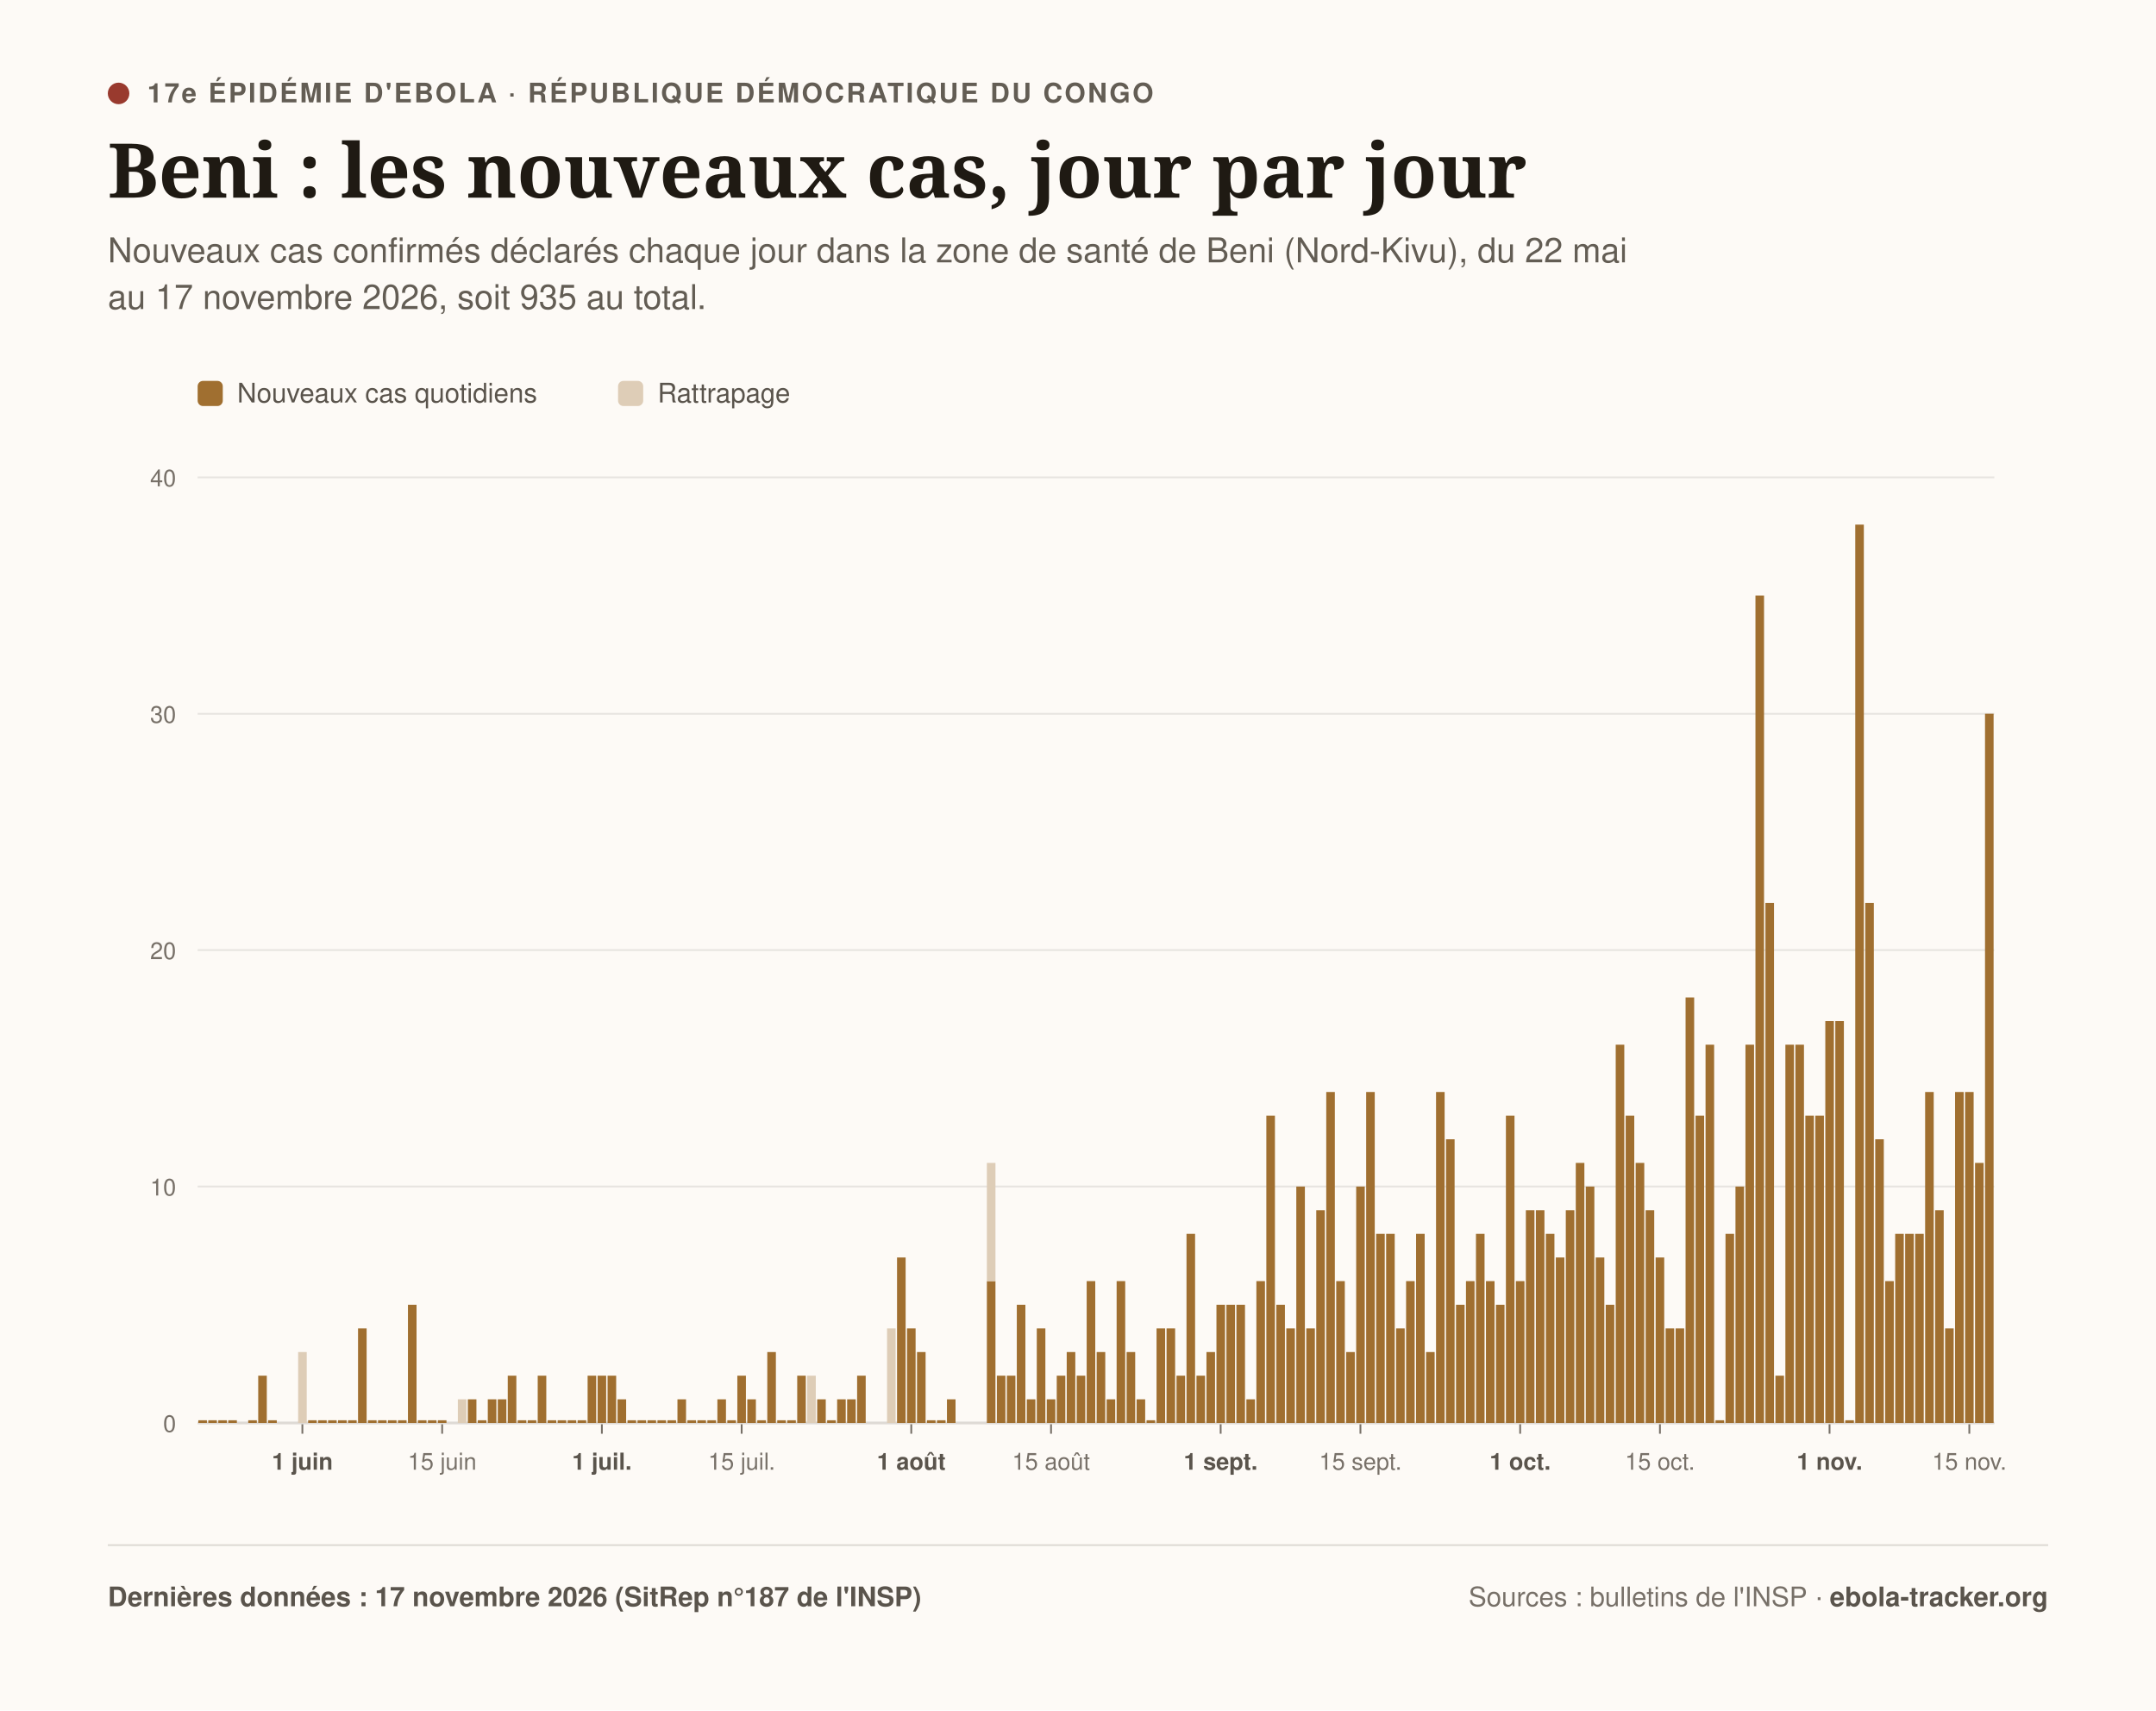
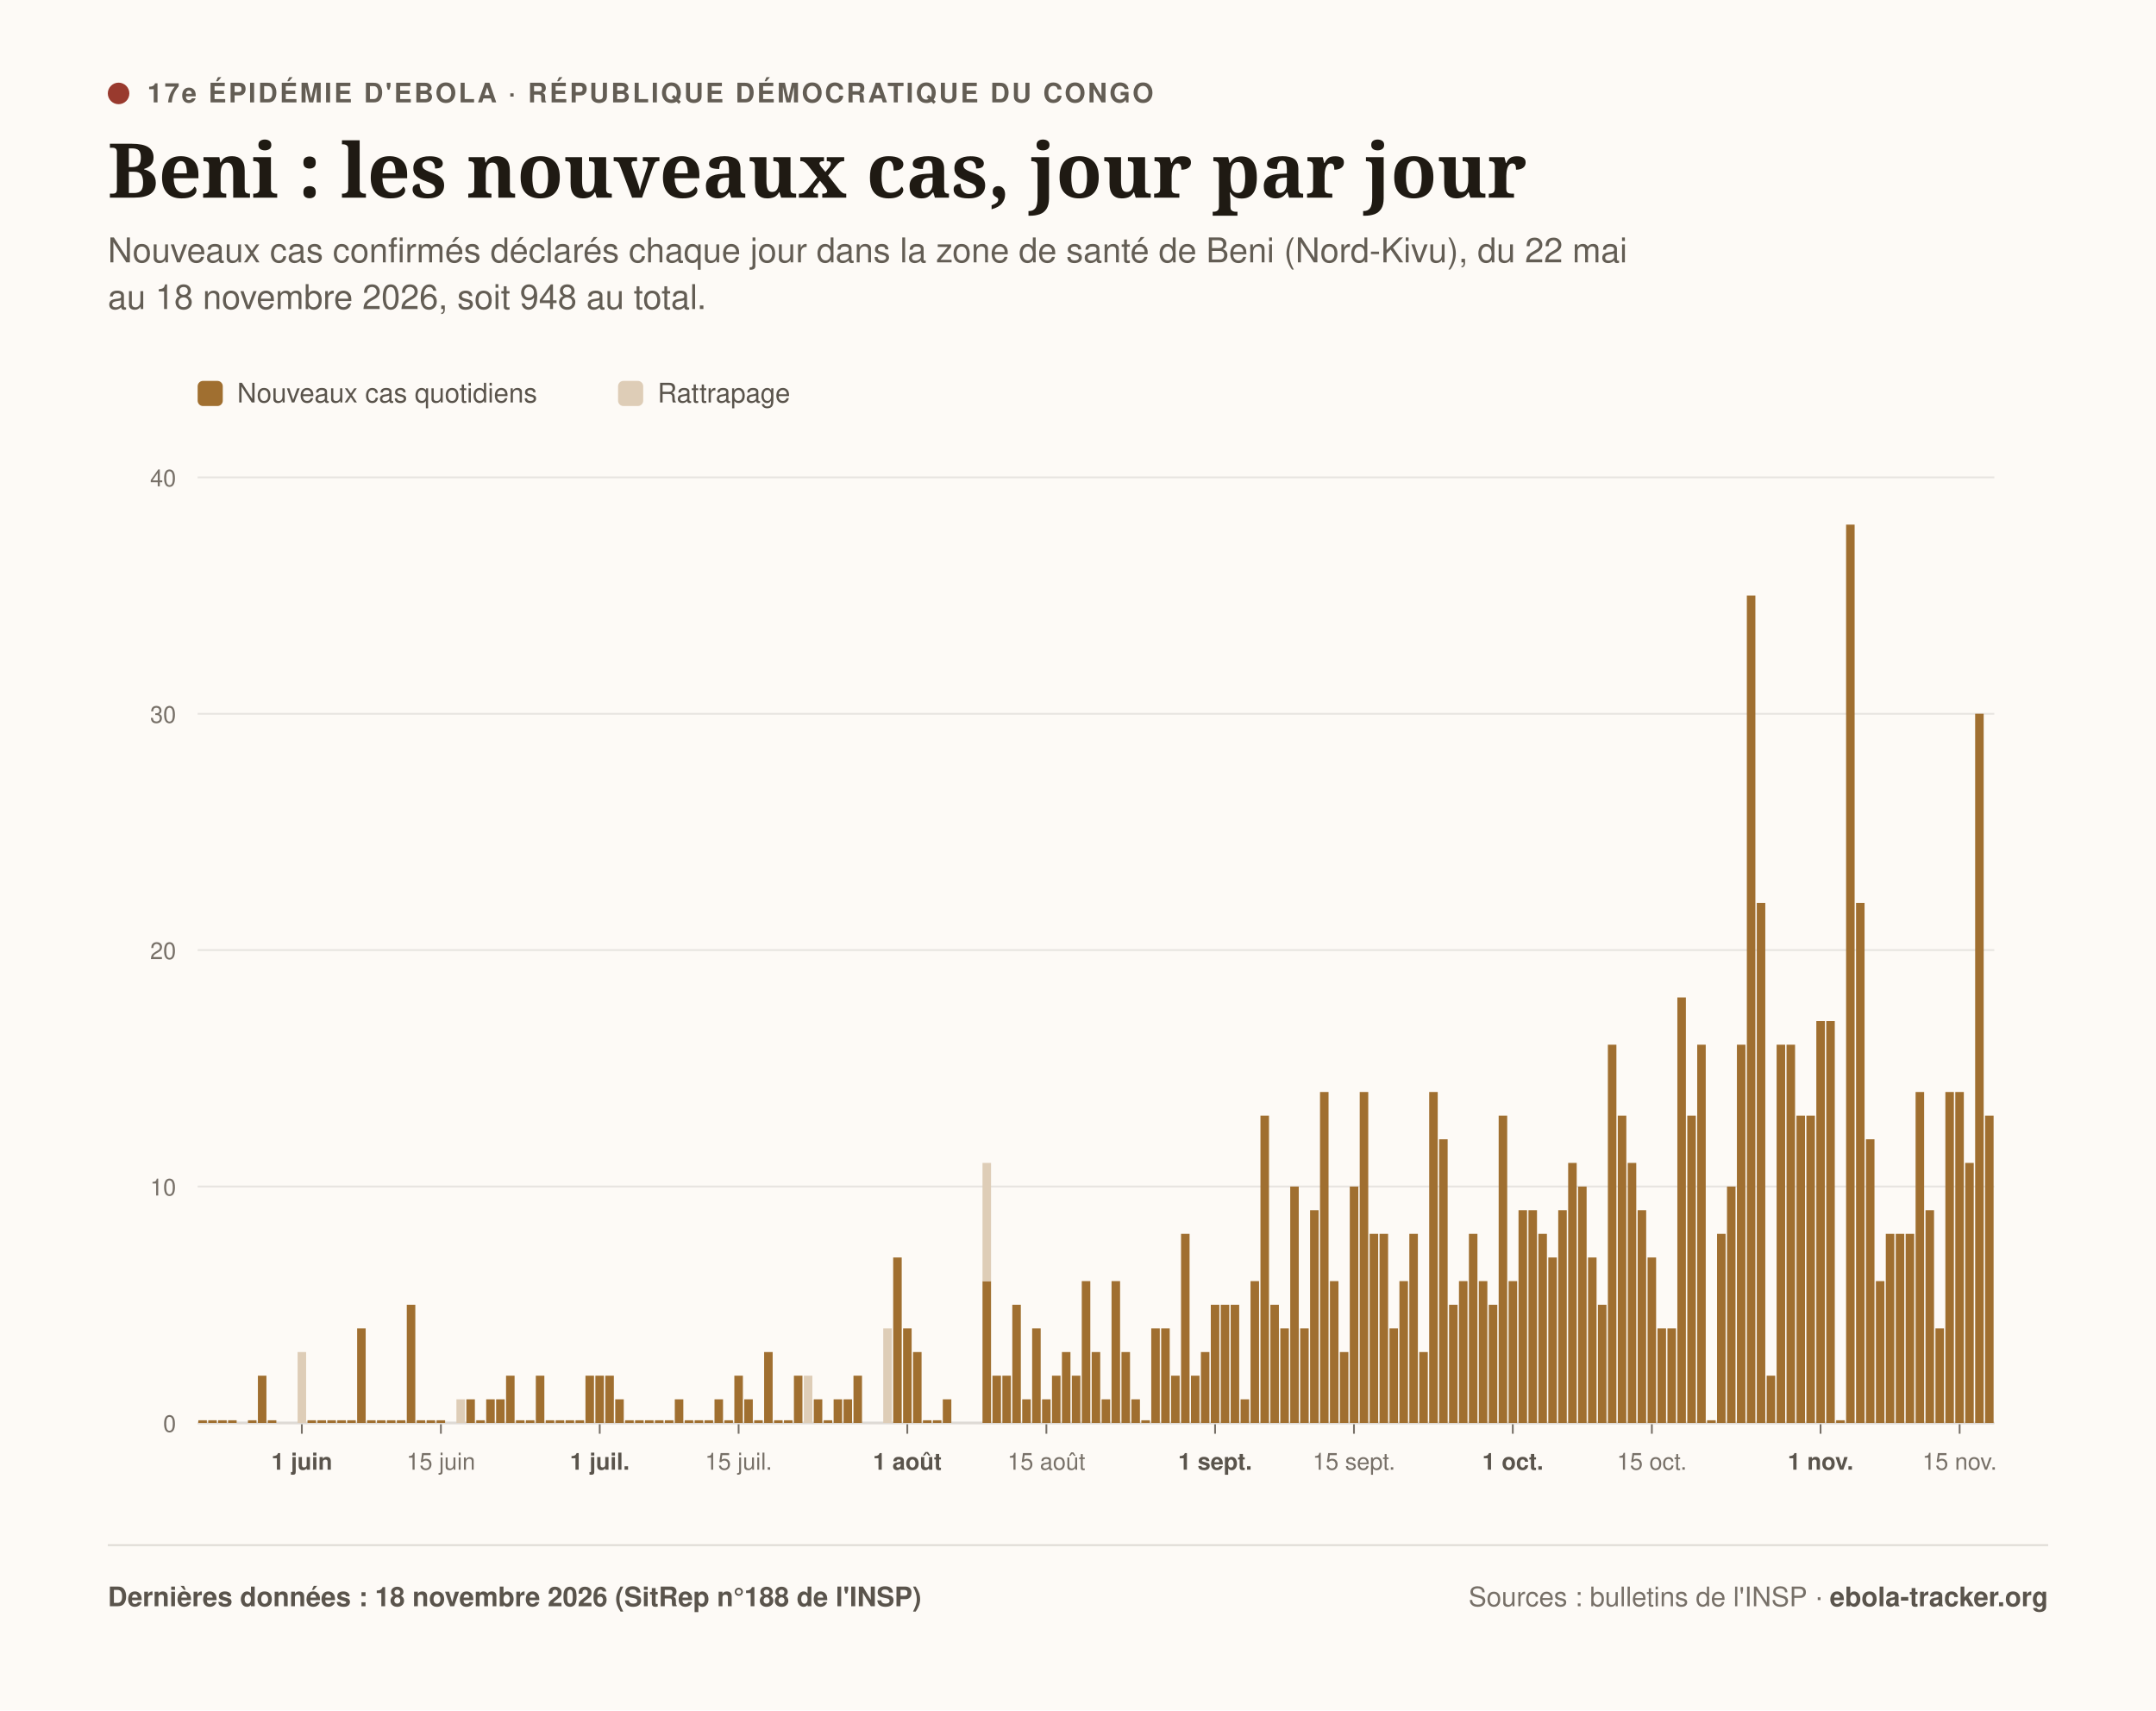
- <svg xmlns="http://www.w3.org/2000/svg" viewBox="0 0 1200 952" role="img" aria-label="Beni : les nouveaux cas, jour par jour. Nouveaux cas confirmés déclarés chaque jour dans la zone de santé de Beni (Nord-Kivu), du 22 mai au 17 novembre 2026, soit 935 au total.">
+ <svg xmlns="http://www.w3.org/2000/svg" viewBox="0 0 1200 952" role="img" aria-label="Beni : les nouveaux cas, jour par jour. Nouveaux cas confirmés déclarés chaque jour dans la zone de santé de Beni (Nord-Kivu), du 22 mai au 18 novembre 2026, soit 948 au total.">
  <rect width="1200" height="952" fill="#FDFAF6" />
  <circle cx="66" cy="52" r="6" fill="#993A2E" />
  <text x="82.0" y="57.0" font-family="'Public Sans',Helvetica,Arial,sans-serif" font-size="15" font-weight="700" fill="#635D54" text-anchor="start" letter-spacing=".08em">17e ÉPIDÉMIE D'EBOLA · RÉPUBLIQUE DÉMOCRATIQUE DU CONGO</text>
  <text x="60.0" y="110.0" font-family="'Source Serif 4',Georgia,serif" font-size="42" font-weight="600" fill="#1F1A13" text-anchor="start">Beni : les nouveaux cas, jour par jour</text>
  <text x="60.0" y="146.0" font-family="'Public Sans',Helvetica,Arial,sans-serif" font-size="19" font-weight="400" fill="#635D54" text-anchor="start">Nouveaux cas confirmés déclarés chaque jour dans la zone de santé de Beni (Nord-Kivu), du 22 mai</text>
-   <text x="60.0" y="172.0" font-family="'Public Sans',Helvetica,Arial,sans-serif" font-size="19" font-weight="400" fill="#635D54" text-anchor="start">au 17 novembre 2026, soit 935 au total.</text>
+   <text x="60.0" y="172.0" font-family="'Public Sans',Helvetica,Arial,sans-serif" font-size="19" font-weight="400" fill="#635D54" text-anchor="start">au 18 novembre 2026, soit 948 au total.</text>
  <rect x="110" y="212" width="14" height="14" rx="3" fill="#A06F30" />
  <text x="132.0" y="224.0" font-family="'Public Sans',Helvetica,Arial,sans-serif" font-size="15" font-weight="400" fill="#5A544C" text-anchor="start">Nouveaux cas quotidiens</text>
  <rect x="344" y="212" width="14" height="14" rx="3" fill="#decdb7" />
  <text x="366.0" y="224.0" font-family="'Public Sans',Helvetica,Arial,sans-serif" font-size="15" font-weight="400" fill="#5A544C" text-anchor="start">Rattrapage</text>
  <line x1="110" x2="1110" y1="792.0" y2="792.0" stroke="#E7E4E0" />
  <text x="98.0" y="797.0" font-family="'Public Sans',Helvetica,Arial,sans-serif" font-size="13" font-weight="400" fill="#777068" text-anchor="end">0</text>
  <line x1="110" x2="1110" y1="660.4" y2="660.4" stroke="#E7E4E0" />
  <text x="98.0" y="665.4" font-family="'Public Sans',Helvetica,Arial,sans-serif" font-size="13" font-weight="400" fill="#777068" text-anchor="end">10</text>
  <line x1="110" x2="1110" y1="528.8" y2="528.8" stroke="#E7E4E0" />
  <text x="98.0" y="533.8" font-family="'Public Sans',Helvetica,Arial,sans-serif" font-size="13" font-weight="400" fill="#777068" text-anchor="end">20</text>
  <line x1="110" x2="1110" y1="397.3" y2="397.3" stroke="#E7E4E0" />
  <text x="98.0" y="402.3" font-family="'Public Sans',Helvetica,Arial,sans-serif" font-size="13" font-weight="400" fill="#777068" text-anchor="end">30</text>
  <line x1="110" x2="1110" y1="265.7" y2="265.7" stroke="#E7E4E0" />
  <text x="98.0" y="270.7" font-family="'Public Sans',Helvetica,Arial,sans-serif" font-size="13" font-weight="400" fill="#777068" text-anchor="end">40</text>
-   <line x1="168.3" x2="168.3" y1="792" y2="798" stroke="#777068" />
-   <text x="168.3" y="818.0" font-family="'Public Sans',Helvetica,Arial,sans-serif" font-size="13" font-weight="600" fill="#5A544C" text-anchor="middle">1 juin</text>
-   <line x1="246.1" x2="246.1" y1="792" y2="798" stroke="#777068" />
-   <text x="246.1" y="818.0" font-family="'Public Sans',Helvetica,Arial,sans-serif" font-size="13" font-weight="400" fill="#777068" text-anchor="middle">15 juin</text>
-   <line x1="335.0" x2="335.0" y1="792" y2="798" stroke="#777068" />
-   <text x="335.0" y="818.0" font-family="'Public Sans',Helvetica,Arial,sans-serif" font-size="13" font-weight="600" fill="#5A544C" text-anchor="middle">1 juil.</text>
-   <line x1="412.8" x2="412.8" y1="792" y2="798" stroke="#777068" />
-   <text x="412.8" y="818.0" font-family="'Public Sans',Helvetica,Arial,sans-serif" font-size="13" font-weight="400" fill="#777068" text-anchor="middle">15 juil.</text>
-   <line x1="507.2" x2="507.2" y1="792" y2="798" stroke="#777068" />
-   <text x="507.2" y="818.0" font-family="'Public Sans',Helvetica,Arial,sans-serif" font-size="13" font-weight="600" fill="#5A544C" text-anchor="middle">1 août</text>
-   <line x1="585.0" x2="585.0" y1="792" y2="798" stroke="#777068" />
-   <text x="585.0" y="818.0" font-family="'Public Sans',Helvetica,Arial,sans-serif" font-size="13" font-weight="400" fill="#777068" text-anchor="middle">15 août</text>
-   <line x1="679.4" x2="679.4" y1="792" y2="798" stroke="#777068" />
-   <text x="679.4" y="818.0" font-family="'Public Sans',Helvetica,Arial,sans-serif" font-size="13" font-weight="600" fill="#5A544C" text-anchor="middle">1 sept.</text>
-   <line x1="757.2" x2="757.2" y1="792" y2="798" stroke="#777068" />
-   <text x="757.2" y="818.0" font-family="'Public Sans',Helvetica,Arial,sans-serif" font-size="13" font-weight="400" fill="#777068" text-anchor="middle">15 sept.</text>
-   <line x1="846.1" x2="846.1" y1="792" y2="798" stroke="#777068" />
-   <text x="846.1" y="818.0" font-family="'Public Sans',Helvetica,Arial,sans-serif" font-size="13" font-weight="600" fill="#5A544C" text-anchor="middle">1 oct.</text>
-   <line x1="923.9" x2="923.9" y1="792" y2="798" stroke="#777068" />
-   <text x="923.9" y="818.0" font-family="'Public Sans',Helvetica,Arial,sans-serif" font-size="13" font-weight="400" fill="#777068" text-anchor="middle">15 oct.</text>
-   <line x1="1018.3" x2="1018.3" y1="792" y2="798" stroke="#777068" />
-   <text x="1018.3" y="818.0" font-family="'Public Sans',Helvetica,Arial,sans-serif" font-size="13" font-weight="600" fill="#5A544C" text-anchor="middle">1 nov.</text>
-   <line x1="1096.1" x2="1096.1" y1="792" y2="798" stroke="#777068" />
-   <text x="1096.1" y="818.0" font-family="'Public Sans',Helvetica,Arial,sans-serif" font-size="13" font-weight="400" fill="#777068" text-anchor="middle">15 nov.</text>
+   <line x1="168.0" x2="168.0" y1="792" y2="798" stroke="#777068" />
+   <text x="168.0" y="818.0" font-family="'Public Sans',Helvetica,Arial,sans-serif" font-size="13" font-weight="600" fill="#5A544C" text-anchor="middle">1 juin</text>
+   <line x1="245.4" x2="245.4" y1="792" y2="798" stroke="#777068" />
+   <text x="245.4" y="818.0" font-family="'Public Sans',Helvetica,Arial,sans-serif" font-size="13" font-weight="400" fill="#777068" text-anchor="middle">15 juin</text>
+   <line x1="333.8" x2="333.8" y1="792" y2="798" stroke="#777068" />
+   <text x="333.8" y="818.0" font-family="'Public Sans',Helvetica,Arial,sans-serif" font-size="13" font-weight="600" fill="#5A544C" text-anchor="middle">1 juil.</text>
+   <line x1="411.1" x2="411.1" y1="792" y2="798" stroke="#777068" />
+   <text x="411.1" y="818.0" font-family="'Public Sans',Helvetica,Arial,sans-serif" font-size="13" font-weight="400" fill="#777068" text-anchor="middle">15 juil.</text>
+   <line x1="505.0" x2="505.0" y1="792" y2="798" stroke="#777068" />
+   <text x="505.0" y="818.0" font-family="'Public Sans',Helvetica,Arial,sans-serif" font-size="13" font-weight="600" fill="#5A544C" text-anchor="middle">1 août</text>
+   <line x1="582.4" x2="582.4" y1="792" y2="798" stroke="#777068" />
+   <text x="582.4" y="818.0" font-family="'Public Sans',Helvetica,Arial,sans-serif" font-size="13" font-weight="400" fill="#777068" text-anchor="middle">15 août</text>
+   <line x1="676.3" x2="676.3" y1="792" y2="798" stroke="#777068" />
+   <text x="676.3" y="818.0" font-family="'Public Sans',Helvetica,Arial,sans-serif" font-size="13" font-weight="600" fill="#5A544C" text-anchor="middle">1 sept.</text>
+   <line x1="753.6" x2="753.6" y1="792" y2="798" stroke="#777068" />
+   <text x="753.6" y="818.0" font-family="'Public Sans',Helvetica,Arial,sans-serif" font-size="13" font-weight="400" fill="#777068" text-anchor="middle">15 sept.</text>
+   <line x1="842.0" x2="842.0" y1="792" y2="798" stroke="#777068" />
+   <text x="842.0" y="818.0" font-family="'Public Sans',Helvetica,Arial,sans-serif" font-size="13" font-weight="600" fill="#5A544C" text-anchor="middle">1 oct.</text>
+   <line x1="919.4" x2="919.4" y1="792" y2="798" stroke="#777068" />
+   <text x="919.4" y="818.0" font-family="'Public Sans',Helvetica,Arial,sans-serif" font-size="13" font-weight="400" fill="#777068" text-anchor="middle">15 oct.</text>
+   <line x1="1013.3" x2="1013.3" y1="792" y2="798" stroke="#777068" />
+   <text x="1013.3" y="818.0" font-family="'Public Sans',Helvetica,Arial,sans-serif" font-size="13" font-weight="600" fill="#5A544C" text-anchor="middle">1 nov.</text>
+   <line x1="1090.7" x2="1090.7" y1="792" y2="798" stroke="#777068" />
+   <text x="1090.7" y="818.0" font-family="'Public Sans',Helvetica,Arial,sans-serif" font-size="13" font-weight="400" fill="#777068" text-anchor="middle">15 nov.</text>
  <line x1="110" x2="1110" y1="792" y2="792" stroke="#DEDAD5" stroke-width="1.5" />
-   <rect x="110.39" y="790.50" width="4.78" height="1.50" fill="#A06F30" />
-   <rect x="115.94" y="790.50" width="4.78" height="1.50" fill="#A06F30" />
-   <rect x="121.50" y="790.50" width="4.78" height="1.50" fill="#A06F30" />
-   <rect x="127.06" y="790.50" width="4.78" height="1.50" fill="#A06F30" />
-   <rect x="138.17" y="790.50" width="4.78" height="1.50" fill="#A06F30" />
-   <rect x="143.72" y="765.68" width="4.78" height="26.32" fill="#A06F30" />
-   <rect x="149.28" y="790.50" width="4.78" height="1.50" fill="#A06F30" />
-   <rect x="165.94" y="752.53" width="4.78" height="39.47" fill="#decdb7" />
-   <rect x="171.50" y="790.50" width="4.78" height="1.50" fill="#A06F30" />
-   <rect x="177.06" y="790.50" width="4.78" height="1.50" fill="#A06F30" />
-   <rect x="182.61" y="790.50" width="4.78" height="1.50" fill="#A06F30" />
-   <rect x="188.17" y="790.50" width="4.78" height="1.50" fill="#A06F30" />
-   <rect x="193.72" y="790.50" width="4.78" height="1.50" fill="#A06F30" />
-   <rect x="199.28" y="739.37" width="4.78" height="52.63" fill="#A06F30" />
-   <rect x="204.83" y="790.50" width="4.78" height="1.50" fill="#A06F30" />
-   <rect x="210.39" y="790.50" width="4.78" height="1.50" fill="#A06F30" />
-   <rect x="215.94" y="790.50" width="4.78" height="1.50" fill="#A06F30" />
-   <rect x="221.50" y="790.50" width="4.78" height="1.50" fill="#A06F30" />
-   <rect x="227.06" y="726.21" width="4.78" height="65.79" fill="#A06F30" />
-   <rect x="232.61" y="790.50" width="4.78" height="1.50" fill="#A06F30" />
-   <rect x="238.17" y="790.50" width="4.78" height="1.50" fill="#A06F30" />
-   <rect x="243.72" y="790.50" width="4.78" height="1.50" fill="#A06F30" />
-   <rect x="254.83" y="778.84" width="4.78" height="13.16" fill="#decdb7" />
-   <rect x="260.39" y="778.84" width="4.78" height="13.16" fill="#A06F30" />
-   <rect x="265.94" y="790.50" width="4.78" height="1.50" fill="#A06F30" />
-   <rect x="271.50" y="778.84" width="4.78" height="13.16" fill="#A06F30" />
-   <rect x="277.06" y="778.84" width="4.78" height="13.16" fill="#A06F30" />
-   <rect x="282.61" y="765.68" width="4.78" height="26.32" fill="#A06F30" />
-   <rect x="288.17" y="790.50" width="4.78" height="1.50" fill="#A06F30" />
-   <rect x="293.72" y="790.50" width="4.78" height="1.50" fill="#A06F30" />
-   <rect x="299.28" y="765.68" width="4.78" height="26.32" fill="#A06F30" />
-   <rect x="304.83" y="790.50" width="4.78" height="1.50" fill="#A06F30" />
-   <rect x="310.39" y="790.50" width="4.78" height="1.50" fill="#A06F30" />
-   <rect x="315.94" y="790.50" width="4.78" height="1.50" fill="#A06F30" />
-   <rect x="321.50" y="790.50" width="4.78" height="1.50" fill="#A06F30" />
-   <rect x="327.06" y="765.68" width="4.78" height="26.32" fill="#A06F30" />
-   <rect x="332.61" y="765.68" width="4.78" height="26.32" fill="#A06F30" />
-   <rect x="338.17" y="765.68" width="4.78" height="26.32" fill="#A06F30" />
-   <rect x="343.72" y="778.84" width="4.78" height="13.16" fill="#A06F30" />
-   <rect x="349.28" y="790.50" width="4.78" height="1.50" fill="#A06F30" />
-   <rect x="354.83" y="790.50" width="4.78" height="1.50" fill="#A06F30" />
-   <rect x="360.39" y="790.50" width="4.78" height="1.50" fill="#A06F30" />
-   <rect x="365.94" y="790.50" width="4.78" height="1.50" fill="#A06F30" />
-   <rect x="371.50" y="790.50" width="4.78" height="1.50" fill="#A06F30" />
-   <rect x="377.06" y="778.84" width="4.78" height="13.16" fill="#A06F30" />
-   <rect x="382.61" y="790.50" width="4.78" height="1.50" fill="#A06F30" />
-   <rect x="388.17" y="790.50" width="4.78" height="1.50" fill="#A06F30" />
-   <rect x="393.72" y="790.50" width="4.78" height="1.50" fill="#A06F30" />
-   <rect x="399.28" y="778.84" width="4.78" height="13.16" fill="#A06F30" />
-   <rect x="404.83" y="790.50" width="4.78" height="1.50" fill="#A06F30" />
-   <rect x="410.39" y="765.68" width="4.78" height="26.32" fill="#A06F30" />
-   <rect x="415.94" y="778.84" width="4.78" height="13.16" fill="#A06F30" />
-   <rect x="421.50" y="790.50" width="4.78" height="1.50" fill="#A06F30" />
-   <rect x="427.06" y="752.53" width="4.78" height="39.47" fill="#A06F30" />
-   <rect x="432.61" y="790.50" width="4.78" height="1.50" fill="#A06F30" />
-   <rect x="438.17" y="790.50" width="4.78" height="1.50" fill="#A06F30" />
-   <rect x="443.72" y="765.68" width="4.78" height="26.32" fill="#A06F30" />
-   <rect x="449.28" y="765.68" width="4.78" height="26.32" fill="#decdb7" />
-   <rect x="454.83" y="778.84" width="4.78" height="13.16" fill="#A06F30" />
-   <rect x="460.39" y="790.50" width="4.78" height="1.50" fill="#A06F30" />
-   <rect x="465.94" y="778.84" width="4.78" height="13.16" fill="#A06F30" />
-   <rect x="471.50" y="778.84" width="4.78" height="13.16" fill="#A06F30" />
-   <rect x="477.06" y="765.68" width="4.78" height="26.32" fill="#A06F30" />
-   <rect x="493.72" y="739.37" width="4.78" height="52.63" fill="#decdb7" />
-   <rect x="499.28" y="699.89" width="4.78" height="92.11" fill="#A06F30" />
-   <rect x="504.83" y="739.37" width="4.78" height="52.63" fill="#A06F30" />
-   <rect x="510.39" y="752.53" width="4.78" height="39.47" fill="#A06F30" />
-   <rect x="515.94" y="790.50" width="4.78" height="1.50" fill="#A06F30" />
-   <rect x="521.50" y="790.50" width="4.78" height="1.50" fill="#A06F30" />
-   <rect x="527.06" y="778.84" width="4.78" height="13.16" fill="#A06F30" />
-   <rect x="549.28" y="713.05" width="4.78" height="78.95" fill="#A06F30" />
-   <rect x="549.28" y="647.26" width="4.78" height="65.79" fill="#decdb7" />
-   <rect x="554.83" y="765.68" width="4.78" height="26.32" fill="#A06F30" />
-   <rect x="560.39" y="765.68" width="4.78" height="26.32" fill="#A06F30" />
-   <rect x="565.94" y="726.21" width="4.78" height="65.79" fill="#A06F30" />
-   <rect x="571.50" y="778.84" width="4.78" height="13.16" fill="#A06F30" />
-   <rect x="577.06" y="739.37" width="4.78" height="52.63" fill="#A06F30" />
-   <rect x="582.61" y="778.84" width="4.78" height="13.16" fill="#A06F30" />
-   <rect x="588.17" y="765.68" width="4.78" height="26.32" fill="#A06F30" />
-   <rect x="593.72" y="752.53" width="4.78" height="39.47" fill="#A06F30" />
-   <rect x="599.28" y="765.68" width="4.78" height="26.32" fill="#A06F30" />
-   <rect x="604.83" y="713.05" width="4.78" height="78.95" fill="#A06F30" />
-   <rect x="610.39" y="752.53" width="4.78" height="39.47" fill="#A06F30" />
-   <rect x="615.94" y="778.84" width="4.78" height="13.16" fill="#A06F30" />
-   <rect x="621.50" y="713.05" width="4.78" height="78.95" fill="#A06F30" />
-   <rect x="627.06" y="752.53" width="4.78" height="39.47" fill="#A06F30" />
-   <rect x="632.61" y="778.84" width="4.78" height="13.16" fill="#A06F30" />
-   <rect x="638.17" y="790.50" width="4.78" height="1.50" fill="#A06F30" />
-   <rect x="643.72" y="739.37" width="4.78" height="52.63" fill="#A06F30" />
-   <rect x="649.28" y="739.37" width="4.78" height="52.63" fill="#A06F30" />
-   <rect x="654.83" y="765.68" width="4.78" height="26.32" fill="#A06F30" />
-   <rect x="660.39" y="686.74" width="4.78" height="105.26" fill="#A06F30" />
-   <rect x="665.94" y="765.68" width="4.78" height="26.32" fill="#A06F30" />
-   <rect x="671.50" y="752.53" width="4.78" height="39.47" fill="#A06F30" />
-   <rect x="677.06" y="726.21" width="4.78" height="65.79" fill="#A06F30" />
-   <rect x="682.61" y="726.21" width="4.78" height="65.79" fill="#A06F30" />
-   <rect x="688.17" y="726.21" width="4.78" height="65.79" fill="#A06F30" />
-   <rect x="693.72" y="778.84" width="4.78" height="13.16" fill="#A06F30" />
-   <rect x="699.28" y="713.05" width="4.78" height="78.95" fill="#A06F30" />
-   <rect x="704.83" y="620.95" width="4.78" height="171.05" fill="#A06F30" />
-   <rect x="710.39" y="726.21" width="4.78" height="65.79" fill="#A06F30" />
-   <rect x="715.94" y="739.37" width="4.78" height="52.63" fill="#A06F30" />
-   <rect x="721.50" y="660.42" width="4.78" height="131.58" fill="#A06F30" />
-   <rect x="727.06" y="739.37" width="4.78" height="52.63" fill="#A06F30" />
-   <rect x="732.61" y="673.58" width="4.78" height="118.42" fill="#A06F30" />
-   <rect x="738.17" y="607.79" width="4.78" height="184.21" fill="#A06F30" />
-   <rect x="743.72" y="713.05" width="4.78" height="78.95" fill="#A06F30" />
-   <rect x="749.28" y="752.53" width="4.78" height="39.47" fill="#A06F30" />
-   <rect x="754.83" y="660.42" width="4.78" height="131.58" fill="#A06F30" />
-   <rect x="760.39" y="607.79" width="4.78" height="184.21" fill="#A06F30" />
-   <rect x="765.94" y="686.74" width="4.78" height="105.26" fill="#A06F30" />
-   <rect x="771.50" y="686.74" width="4.78" height="105.26" fill="#A06F30" />
-   <rect x="777.06" y="739.37" width="4.78" height="52.63" fill="#A06F30" />
-   <rect x="782.61" y="713.05" width="4.78" height="78.95" fill="#A06F30" />
-   <rect x="788.17" y="686.74" width="4.78" height="105.26" fill="#A06F30" />
-   <rect x="793.72" y="752.53" width="4.78" height="39.47" fill="#A06F30" />
-   <rect x="799.28" y="607.79" width="4.78" height="184.21" fill="#A06F30" />
-   <rect x="804.83" y="634.11" width="4.78" height="157.89" fill="#A06F30" />
-   <rect x="810.39" y="726.21" width="4.78" height="65.79" fill="#A06F30" />
-   <rect x="815.94" y="713.05" width="4.78" height="78.95" fill="#A06F30" />
-   <rect x="821.50" y="686.74" width="4.78" height="105.26" fill="#A06F30" />
-   <rect x="827.06" y="713.05" width="4.78" height="78.95" fill="#A06F30" />
-   <rect x="832.61" y="726.21" width="4.78" height="65.79" fill="#A06F30" />
-   <rect x="838.17" y="620.95" width="4.78" height="171.05" fill="#A06F30" />
-   <rect x="843.72" y="713.05" width="4.78" height="78.95" fill="#A06F30" />
-   <rect x="849.28" y="673.58" width="4.78" height="118.42" fill="#A06F30" />
-   <rect x="854.83" y="673.58" width="4.78" height="118.42" fill="#A06F30" />
-   <rect x="860.39" y="686.74" width="4.78" height="105.26" fill="#A06F30" />
-   <rect x="865.94" y="699.89" width="4.78" height="92.11" fill="#A06F30" />
-   <rect x="871.50" y="673.58" width="4.78" height="118.42" fill="#A06F30" />
-   <rect x="877.06" y="647.26" width="4.78" height="144.74" fill="#A06F30" />
-   <rect x="882.61" y="660.42" width="4.78" height="131.58" fill="#A06F30" />
-   <rect x="888.17" y="699.89" width="4.78" height="92.11" fill="#A06F30" />
-   <rect x="893.72" y="726.21" width="4.78" height="65.79" fill="#A06F30" />
-   <rect x="899.28" y="581.47" width="4.78" height="210.53" fill="#A06F30" />
-   <rect x="904.83" y="620.95" width="4.78" height="171.05" fill="#A06F30" />
-   <rect x="910.39" y="647.26" width="4.78" height="144.74" fill="#A06F30" />
-   <rect x="915.94" y="673.58" width="4.78" height="118.42" fill="#A06F30" />
-   <rect x="921.50" y="699.89" width="4.78" height="92.11" fill="#A06F30" />
-   <rect x="927.06" y="739.37" width="4.78" height="52.63" fill="#A06F30" />
-   <rect x="932.61" y="739.37" width="4.78" height="52.63" fill="#A06F30" />
-   <rect x="938.17" y="555.16" width="4.78" height="236.84" fill="#A06F30" />
-   <rect x="943.72" y="620.95" width="4.78" height="171.05" fill="#A06F30" />
-   <rect x="949.28" y="581.47" width="4.78" height="210.53" fill="#A06F30" />
-   <rect x="954.83" y="790.50" width="4.78" height="1.50" fill="#A06F30" />
-   <rect x="960.39" y="686.74" width="4.78" height="105.26" fill="#A06F30" />
-   <rect x="965.94" y="660.42" width="4.78" height="131.58" fill="#A06F30" />
-   <rect x="971.50" y="581.47" width="4.78" height="210.53" fill="#A06F30" />
-   <rect x="977.06" y="331.47" width="4.78" height="460.53" fill="#A06F30" />
-   <rect x="982.61" y="502.53" width="4.78" height="289.47" fill="#A06F30" />
-   <rect x="988.17" y="765.68" width="4.78" height="26.32" fill="#A06F30" />
-   <rect x="993.72" y="581.47" width="4.78" height="210.53" fill="#A06F30" />
-   <rect x="999.28" y="581.47" width="4.78" height="210.53" fill="#A06F30" />
-   <rect x="1004.83" y="620.95" width="4.78" height="171.05" fill="#A06F30" />
-   <rect x="1010.39" y="620.95" width="4.78" height="171.05" fill="#A06F30" />
-   <rect x="1015.94" y="568.32" width="4.78" height="223.68" fill="#A06F30" />
-   <rect x="1021.50" y="568.32" width="4.78" height="223.68" fill="#A06F30" />
-   <rect x="1027.06" y="790.50" width="4.78" height="1.50" fill="#A06F30" />
-   <rect x="1032.61" y="292.00" width="4.78" height="500.00" fill="#A06F30" />
-   <rect x="1038.17" y="502.53" width="4.78" height="289.47" fill="#A06F30" />
-   <rect x="1043.72" y="634.11" width="4.78" height="157.89" fill="#A06F30" />
-   <rect x="1049.28" y="713.05" width="4.78" height="78.95" fill="#A06F30" />
-   <rect x="1054.83" y="686.74" width="4.78" height="105.26" fill="#A06F30" />
-   <rect x="1060.39" y="686.74" width="4.78" height="105.26" fill="#A06F30" />
-   <rect x="1065.94" y="686.74" width="4.78" height="105.26" fill="#A06F30" />
-   <rect x="1071.50" y="607.79" width="4.78" height="184.21" fill="#A06F30" />
-   <rect x="1077.06" y="673.58" width="4.78" height="118.42" fill="#A06F30" />
-   <rect x="1082.61" y="739.37" width="4.78" height="52.63" fill="#A06F30" />
-   <rect x="1088.17" y="607.79" width="4.78" height="184.21" fill="#A06F30" />
-   <rect x="1093.72" y="607.79" width="4.78" height="184.21" fill="#A06F30" />
-   <rect x="1099.28" y="647.26" width="4.78" height="144.74" fill="#A06F30" />
-   <rect x="1104.83" y="397.26" width="4.78" height="394.74" fill="#A06F30" />
+   <rect x="110.39" y="790.50" width="4.75" height="1.50" fill="#A06F30" />
+   <rect x="115.91" y="790.50" width="4.75" height="1.50" fill="#A06F30" />
+   <rect x="121.44" y="790.50" width="4.75" height="1.50" fill="#A06F30" />
+   <rect x="126.96" y="790.50" width="4.75" height="1.50" fill="#A06F30" />
+   <rect x="138.01" y="790.50" width="4.75" height="1.50" fill="#A06F30" />
+   <rect x="143.54" y="765.68" width="4.75" height="26.32" fill="#A06F30" />
+   <rect x="149.06" y="790.50" width="4.75" height="1.50" fill="#A06F30" />
+   <rect x="165.64" y="752.53" width="4.75" height="39.47" fill="#decdb7" />
+   <rect x="171.16" y="790.50" width="4.75" height="1.50" fill="#A06F30" />
+   <rect x="176.69" y="790.50" width="4.75" height="1.50" fill="#A06F30" />
+   <rect x="182.21" y="790.50" width="4.75" height="1.50" fill="#A06F30" />
+   <rect x="187.73" y="790.50" width="4.75" height="1.50" fill="#A06F30" />
+   <rect x="193.26" y="790.50" width="4.75" height="1.50" fill="#A06F30" />
+   <rect x="198.78" y="739.37" width="4.75" height="52.63" fill="#A06F30" />
+   <rect x="204.31" y="790.50" width="4.75" height="1.50" fill="#A06F30" />
+   <rect x="209.83" y="790.50" width="4.75" height="1.50" fill="#A06F30" />
+   <rect x="215.36" y="790.50" width="4.75" height="1.50" fill="#A06F30" />
+   <rect x="220.88" y="790.50" width="4.75" height="1.50" fill="#A06F30" />
+   <rect x="226.41" y="726.21" width="4.75" height="65.79" fill="#A06F30" />
+   <rect x="231.93" y="790.50" width="4.75" height="1.50" fill="#A06F30" />
+   <rect x="237.46" y="790.50" width="4.75" height="1.50" fill="#A06F30" />
+   <rect x="242.98" y="790.50" width="4.75" height="1.50" fill="#A06F30" />
+   <rect x="254.03" y="778.84" width="4.75" height="13.16" fill="#decdb7" />
+   <rect x="259.56" y="778.84" width="4.75" height="13.16" fill="#A06F30" />
+   <rect x="265.08" y="790.50" width="4.75" height="1.50" fill="#A06F30" />
+   <rect x="270.61" y="778.84" width="4.75" height="13.16" fill="#A06F30" />
+   <rect x="276.13" y="778.84" width="4.75" height="13.16" fill="#A06F30" />
+   <rect x="281.66" y="765.68" width="4.75" height="26.32" fill="#A06F30" />
+   <rect x="287.18" y="790.50" width="4.75" height="1.50" fill="#A06F30" />
+   <rect x="292.71" y="790.50" width="4.75" height="1.50" fill="#A06F30" />
+   <rect x="298.23" y="765.68" width="4.75" height="26.32" fill="#A06F30" />
+   <rect x="303.76" y="790.50" width="4.75" height="1.50" fill="#A06F30" />
+   <rect x="309.28" y="790.50" width="4.75" height="1.50" fill="#A06F30" />
+   <rect x="314.81" y="790.50" width="4.75" height="1.50" fill="#A06F30" />
+   <rect x="320.33" y="790.50" width="4.75" height="1.50" fill="#A06F30" />
+   <rect x="325.86" y="765.68" width="4.75" height="26.32" fill="#A06F30" />
+   <rect x="331.38" y="765.68" width="4.75" height="26.32" fill="#A06F30" />
+   <rect x="336.91" y="765.68" width="4.75" height="26.32" fill="#A06F30" />
+   <rect x="342.43" y="778.84" width="4.75" height="13.16" fill="#A06F30" />
+   <rect x="347.96" y="790.50" width="4.75" height="1.50" fill="#A06F30" />
+   <rect x="353.48" y="790.50" width="4.75" height="1.50" fill="#A06F30" />
+   <rect x="359.01" y="790.50" width="4.75" height="1.50" fill="#A06F30" />
+   <rect x="364.53" y="790.50" width="4.75" height="1.50" fill="#A06F30" />
+   <rect x="370.06" y="790.50" width="4.75" height="1.50" fill="#A06F30" />
+   <rect x="375.58" y="778.84" width="4.75" height="13.16" fill="#A06F30" />
+   <rect x="381.10" y="790.50" width="4.75" height="1.50" fill="#A06F30" />
+   <rect x="386.63" y="790.50" width="4.75" height="1.50" fill="#A06F30" />
+   <rect x="392.15" y="790.50" width="4.75" height="1.50" fill="#A06F30" />
+   <rect x="397.68" y="778.84" width="4.75" height="13.16" fill="#A06F30" />
+   <rect x="403.20" y="790.50" width="4.75" height="1.50" fill="#A06F30" />
+   <rect x="408.73" y="765.68" width="4.75" height="26.32" fill="#A06F30" />
+   <rect x="414.25" y="778.84" width="4.75" height="13.16" fill="#A06F30" />
+   <rect x="419.78" y="790.50" width="4.75" height="1.50" fill="#A06F30" />
+   <rect x="425.30" y="752.53" width="4.75" height="39.47" fill="#A06F30" />
+   <rect x="430.83" y="790.50" width="4.75" height="1.50" fill="#A06F30" />
+   <rect x="436.35" y="790.50" width="4.75" height="1.50" fill="#A06F30" />
+   <rect x="441.88" y="765.68" width="4.75" height="26.32" fill="#A06F30" />
+   <rect x="447.40" y="765.68" width="4.75" height="26.32" fill="#decdb7" />
+   <rect x="452.93" y="778.84" width="4.75" height="13.16" fill="#A06F30" />
+   <rect x="458.45" y="790.50" width="4.75" height="1.50" fill="#A06F30" />
+   <rect x="463.98" y="778.84" width="4.75" height="13.16" fill="#A06F30" />
+   <rect x="469.50" y="778.84" width="4.75" height="13.16" fill="#A06F30" />
+   <rect x="475.03" y="765.68" width="4.75" height="26.32" fill="#A06F30" />
+   <rect x="491.60" y="739.37" width="4.75" height="52.63" fill="#decdb7" />
+   <rect x="497.13" y="699.89" width="4.75" height="92.11" fill="#A06F30" />
+   <rect x="502.65" y="739.37" width="4.75" height="52.63" fill="#A06F30" />
+   <rect x="508.18" y="752.53" width="4.75" height="39.47" fill="#A06F30" />
+   <rect x="513.70" y="790.50" width="4.75" height="1.50" fill="#A06F30" />
+   <rect x="519.23" y="790.50" width="4.75" height="1.50" fill="#A06F30" />
+   <rect x="524.75" y="778.84" width="4.75" height="13.16" fill="#A06F30" />
+   <rect x="546.85" y="713.05" width="4.75" height="78.95" fill="#A06F30" />
+   <rect x="546.85" y="647.26" width="4.75" height="65.79" fill="#decdb7" />
+   <rect x="552.38" y="765.68" width="4.75" height="26.32" fill="#A06F30" />
+   <rect x="557.90" y="765.68" width="4.75" height="26.32" fill="#A06F30" />
+   <rect x="563.43" y="726.21" width="4.75" height="65.79" fill="#A06F30" />
+   <rect x="568.95" y="778.84" width="4.75" height="13.16" fill="#A06F30" />
+   <rect x="574.48" y="739.37" width="4.75" height="52.63" fill="#A06F30" />
+   <rect x="580.00" y="778.84" width="4.75" height="13.16" fill="#A06F30" />
+   <rect x="585.52" y="765.68" width="4.75" height="26.32" fill="#A06F30" />
+   <rect x="591.05" y="752.53" width="4.75" height="39.47" fill="#A06F30" />
+   <rect x="596.57" y="765.68" width="4.75" height="26.32" fill="#A06F30" />
+   <rect x="602.10" y="713.05" width="4.75" height="78.95" fill="#A06F30" />
+   <rect x="607.62" y="752.53" width="4.75" height="39.47" fill="#A06F30" />
+   <rect x="613.15" y="778.84" width="4.75" height="13.16" fill="#A06F30" />
+   <rect x="618.67" y="713.05" width="4.75" height="78.95" fill="#A06F30" />
+   <rect x="624.20" y="752.53" width="4.75" height="39.47" fill="#A06F30" />
+   <rect x="629.72" y="778.84" width="4.75" height="13.16" fill="#A06F30" />
+   <rect x="635.25" y="790.50" width="4.75" height="1.50" fill="#A06F30" />
+   <rect x="640.77" y="739.37" width="4.75" height="52.63" fill="#A06F30" />
+   <rect x="646.30" y="739.37" width="4.75" height="52.63" fill="#A06F30" />
+   <rect x="651.82" y="765.68" width="4.75" height="26.32" fill="#A06F30" />
+   <rect x="657.35" y="686.74" width="4.75" height="105.26" fill="#A06F30" />
+   <rect x="662.87" y="765.68" width="4.75" height="26.32" fill="#A06F30" />
+   <rect x="668.40" y="752.53" width="4.75" height="39.47" fill="#A06F30" />
+   <rect x="673.92" y="726.21" width="4.75" height="65.79" fill="#A06F30" />
+   <rect x="679.45" y="726.21" width="4.75" height="65.79" fill="#A06F30" />
+   <rect x="684.97" y="726.21" width="4.75" height="65.79" fill="#A06F30" />
+   <rect x="690.50" y="778.84" width="4.75" height="13.16" fill="#A06F30" />
+   <rect x="696.02" y="713.05" width="4.75" height="78.95" fill="#A06F30" />
+   <rect x="701.55" y="620.95" width="4.75" height="171.05" fill="#A06F30" />
+   <rect x="707.07" y="726.21" width="4.75" height="65.79" fill="#A06F30" />
+   <rect x="712.60" y="739.37" width="4.75" height="52.63" fill="#A06F30" />
+   <rect x="718.12" y="660.42" width="4.75" height="131.58" fill="#A06F30" />
+   <rect x="723.65" y="739.37" width="4.75" height="52.63" fill="#A06F30" />
+   <rect x="729.17" y="673.58" width="4.75" height="118.42" fill="#A06F30" />
+   <rect x="734.70" y="607.79" width="4.75" height="184.21" fill="#A06F30" />
+   <rect x="740.22" y="713.05" width="4.75" height="78.95" fill="#A06F30" />
+   <rect x="745.75" y="752.53" width="4.75" height="39.47" fill="#A06F30" />
+   <rect x="751.27" y="660.42" width="4.75" height="131.58" fill="#A06F30" />
+   <rect x="756.80" y="607.79" width="4.75" height="184.21" fill="#A06F30" />
+   <rect x="762.32" y="686.74" width="4.75" height="105.26" fill="#A06F30" />
+   <rect x="767.85" y="686.74" width="4.75" height="105.26" fill="#A06F30" />
+   <rect x="773.37" y="739.37" width="4.75" height="52.63" fill="#A06F30" />
+   <rect x="778.90" y="713.05" width="4.75" height="78.95" fill="#A06F30" />
+   <rect x="784.42" y="686.74" width="4.75" height="105.26" fill="#A06F30" />
+   <rect x="789.94" y="752.53" width="4.75" height="39.47" fill="#A06F30" />
+   <rect x="795.47" y="607.79" width="4.75" height="184.21" fill="#A06F30" />
+   <rect x="800.99" y="634.11" width="4.75" height="157.89" fill="#A06F30" />
+   <rect x="806.52" y="726.21" width="4.75" height="65.79" fill="#A06F30" />
+   <rect x="812.04" y="713.05" width="4.75" height="78.95" fill="#A06F30" />
+   <rect x="817.57" y="686.74" width="4.75" height="105.26" fill="#A06F30" />
+   <rect x="823.09" y="713.05" width="4.75" height="78.95" fill="#A06F30" />
+   <rect x="828.62" y="726.21" width="4.75" height="65.79" fill="#A06F30" />
+   <rect x="834.14" y="620.95" width="4.75" height="171.05" fill="#A06F30" />
+   <rect x="839.67" y="713.05" width="4.75" height="78.95" fill="#A06F30" />
+   <rect x="845.19" y="673.58" width="4.75" height="118.42" fill="#A06F30" />
+   <rect x="850.72" y="673.58" width="4.75" height="118.42" fill="#A06F30" />
+   <rect x="856.24" y="686.74" width="4.75" height="105.26" fill="#A06F30" />
+   <rect x="861.77" y="699.89" width="4.75" height="92.11" fill="#A06F30" />
+   <rect x="867.29" y="673.58" width="4.75" height="118.42" fill="#A06F30" />
+   <rect x="872.82" y="647.26" width="4.75" height="144.74" fill="#A06F30" />
+   <rect x="878.34" y="660.42" width="4.75" height="131.58" fill="#A06F30" />
+   <rect x="883.87" y="699.89" width="4.75" height="92.11" fill="#A06F30" />
+   <rect x="889.39" y="726.21" width="4.75" height="65.79" fill="#A06F30" />
+   <rect x="894.92" y="581.47" width="4.75" height="210.53" fill="#A06F30" />
+   <rect x="900.44" y="620.95" width="4.75" height="171.05" fill="#A06F30" />
+   <rect x="905.97" y="647.26" width="4.75" height="144.74" fill="#A06F30" />
+   <rect x="911.49" y="673.58" width="4.75" height="118.42" fill="#A06F30" />
+   <rect x="917.02" y="699.89" width="4.75" height="92.11" fill="#A06F30" />
+   <rect x="922.54" y="739.37" width="4.75" height="52.63" fill="#A06F30" />
+   <rect x="928.07" y="739.37" width="4.75" height="52.63" fill="#A06F30" />
+   <rect x="933.59" y="555.16" width="4.75" height="236.84" fill="#A06F30" />
+   <rect x="939.12" y="620.95" width="4.75" height="171.05" fill="#A06F30" />
+   <rect x="944.64" y="581.47" width="4.75" height="210.53" fill="#A06F30" />
+   <rect x="950.17" y="790.50" width="4.75" height="1.50" fill="#A06F30" />
+   <rect x="955.69" y="686.74" width="4.75" height="105.26" fill="#A06F30" />
+   <rect x="961.22" y="660.42" width="4.75" height="131.58" fill="#A06F30" />
+   <rect x="966.74" y="581.47" width="4.75" height="210.53" fill="#A06F30" />
+   <rect x="972.27" y="331.47" width="4.75" height="460.53" fill="#A06F30" />
+   <rect x="977.79" y="502.53" width="4.75" height="289.47" fill="#A06F30" />
+   <rect x="983.31" y="765.68" width="4.75" height="26.32" fill="#A06F30" />
+   <rect x="988.84" y="581.47" width="4.75" height="210.53" fill="#A06F30" />
+   <rect x="994.36" y="581.47" width="4.75" height="210.53" fill="#A06F30" />
+   <rect x="999.89" y="620.95" width="4.75" height="171.05" fill="#A06F30" />
+   <rect x="1005.41" y="620.95" width="4.75" height="171.05" fill="#A06F30" />
+   <rect x="1010.94" y="568.32" width="4.75" height="223.68" fill="#A06F30" />
+   <rect x="1016.46" y="568.32" width="4.75" height="223.68" fill="#A06F30" />
+   <rect x="1021.99" y="790.50" width="4.75" height="1.50" fill="#A06F30" />
+   <rect x="1027.51" y="292.00" width="4.75" height="500.00" fill="#A06F30" />
+   <rect x="1033.04" y="502.53" width="4.75" height="289.47" fill="#A06F30" />
+   <rect x="1038.56" y="634.11" width="4.75" height="157.89" fill="#A06F30" />
+   <rect x="1044.09" y="713.05" width="4.75" height="78.95" fill="#A06F30" />
+   <rect x="1049.61" y="686.74" width="4.75" height="105.26" fill="#A06F30" />
+   <rect x="1055.14" y="686.74" width="4.75" height="105.26" fill="#A06F30" />
+   <rect x="1060.66" y="686.74" width="4.75" height="105.26" fill="#A06F30" />
+   <rect x="1066.19" y="607.79" width="4.75" height="184.21" fill="#A06F30" />
+   <rect x="1071.71" y="673.58" width="4.75" height="118.42" fill="#A06F30" />
+   <rect x="1077.24" y="739.37" width="4.75" height="52.63" fill="#A06F30" />
+   <rect x="1082.76" y="607.79" width="4.75" height="184.21" fill="#A06F30" />
+   <rect x="1088.29" y="607.79" width="4.75" height="184.21" fill="#A06F30" />
+   <rect x="1093.81" y="647.26" width="4.75" height="144.74" fill="#A06F30" />
+   <rect x="1099.34" y="397.26" width="4.75" height="394.74" fill="#A06F30" />
+   <rect x="1104.86" y="620.95" width="4.75" height="171.05" fill="#A06F30" />
  <line x1="60" x2="1140" y1="860" y2="860" stroke="#DEDAD5" />
-   <text x="60.0" y="894.0" font-family="'Public Sans',Helvetica,Arial,sans-serif" font-size="15" font-weight="600" fill="#5A544C" text-anchor="start">Dernières données : 17 novembre 2026 (SitRep n°187 de l'INSP)</text>
+   <text x="60.0" y="894.0" font-family="'Public Sans',Helvetica,Arial,sans-serif" font-size="15" font-weight="600" fill="#5A544C" text-anchor="start">Dernières données : 18 novembre 2026 (SitRep n°188 de l'INSP)</text>
  <text x="1140" y="894" text-anchor="end" font-family="'Public Sans',Helvetica,Arial,sans-serif" font-size="15" fill="#777068">Sources : bulletins de l'INSP · <tspan font-weight="700" fill="#5A544C">ebola-tracker.org</tspan>
  </text>
</svg>
